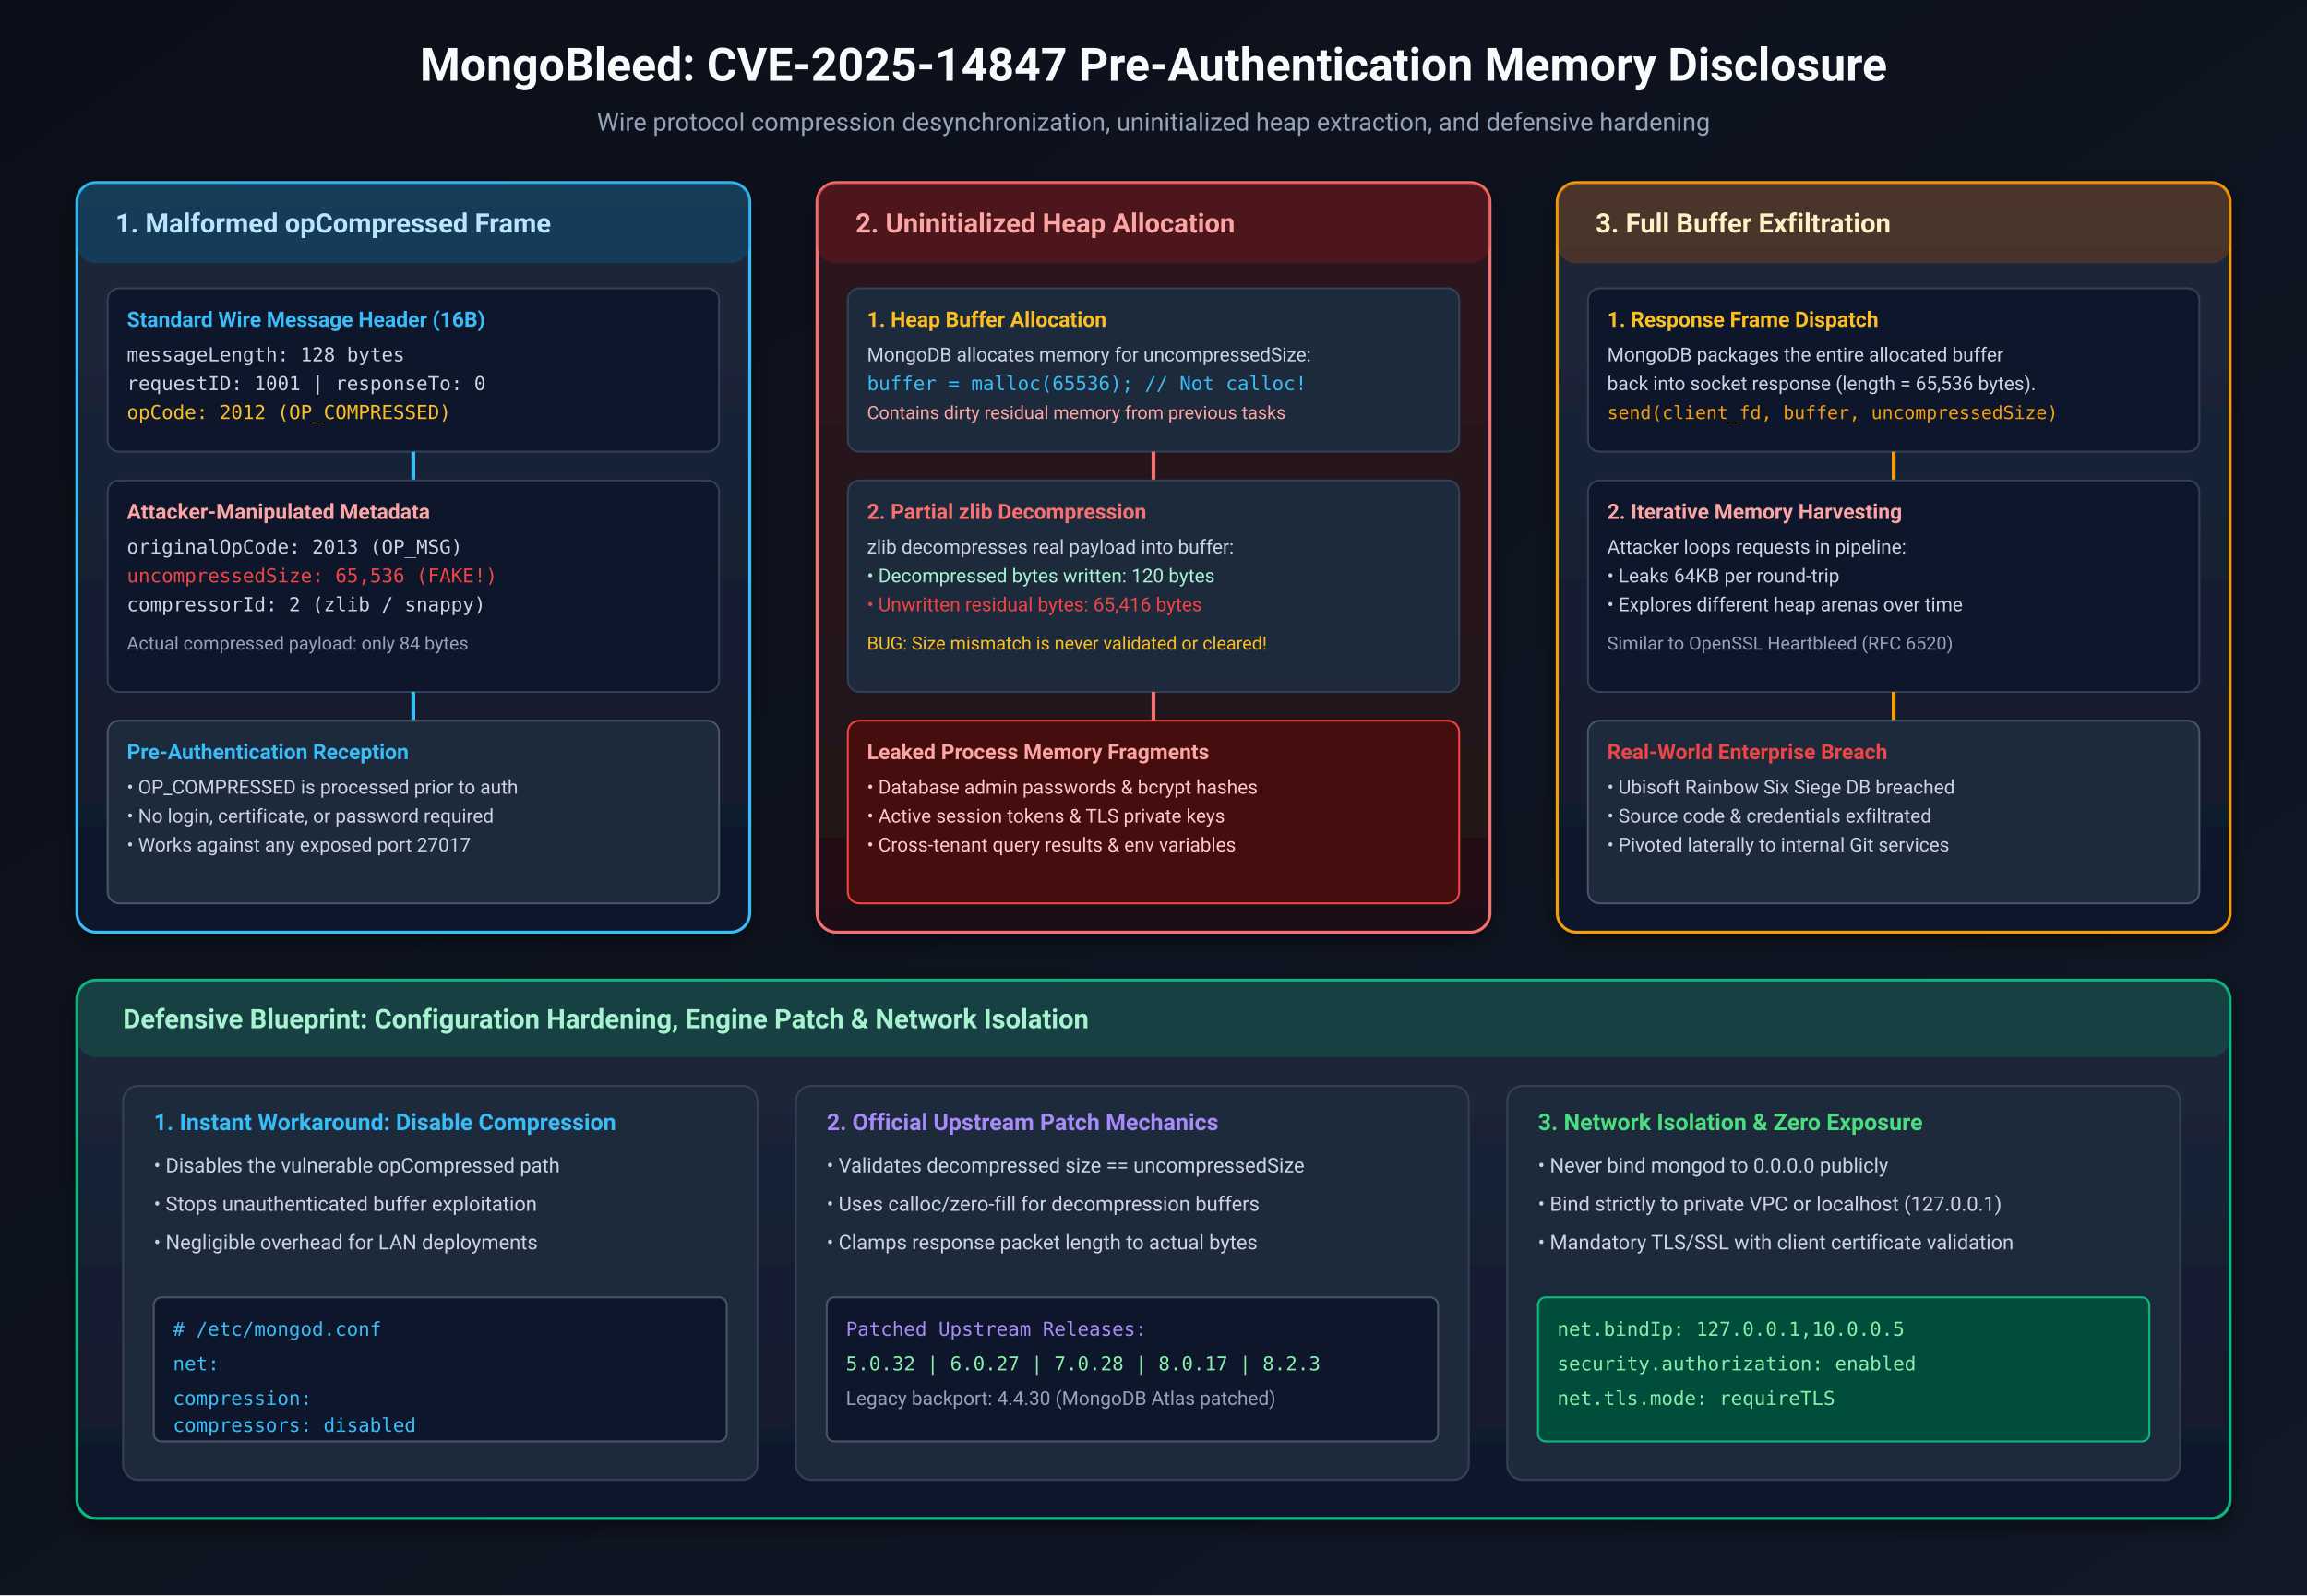
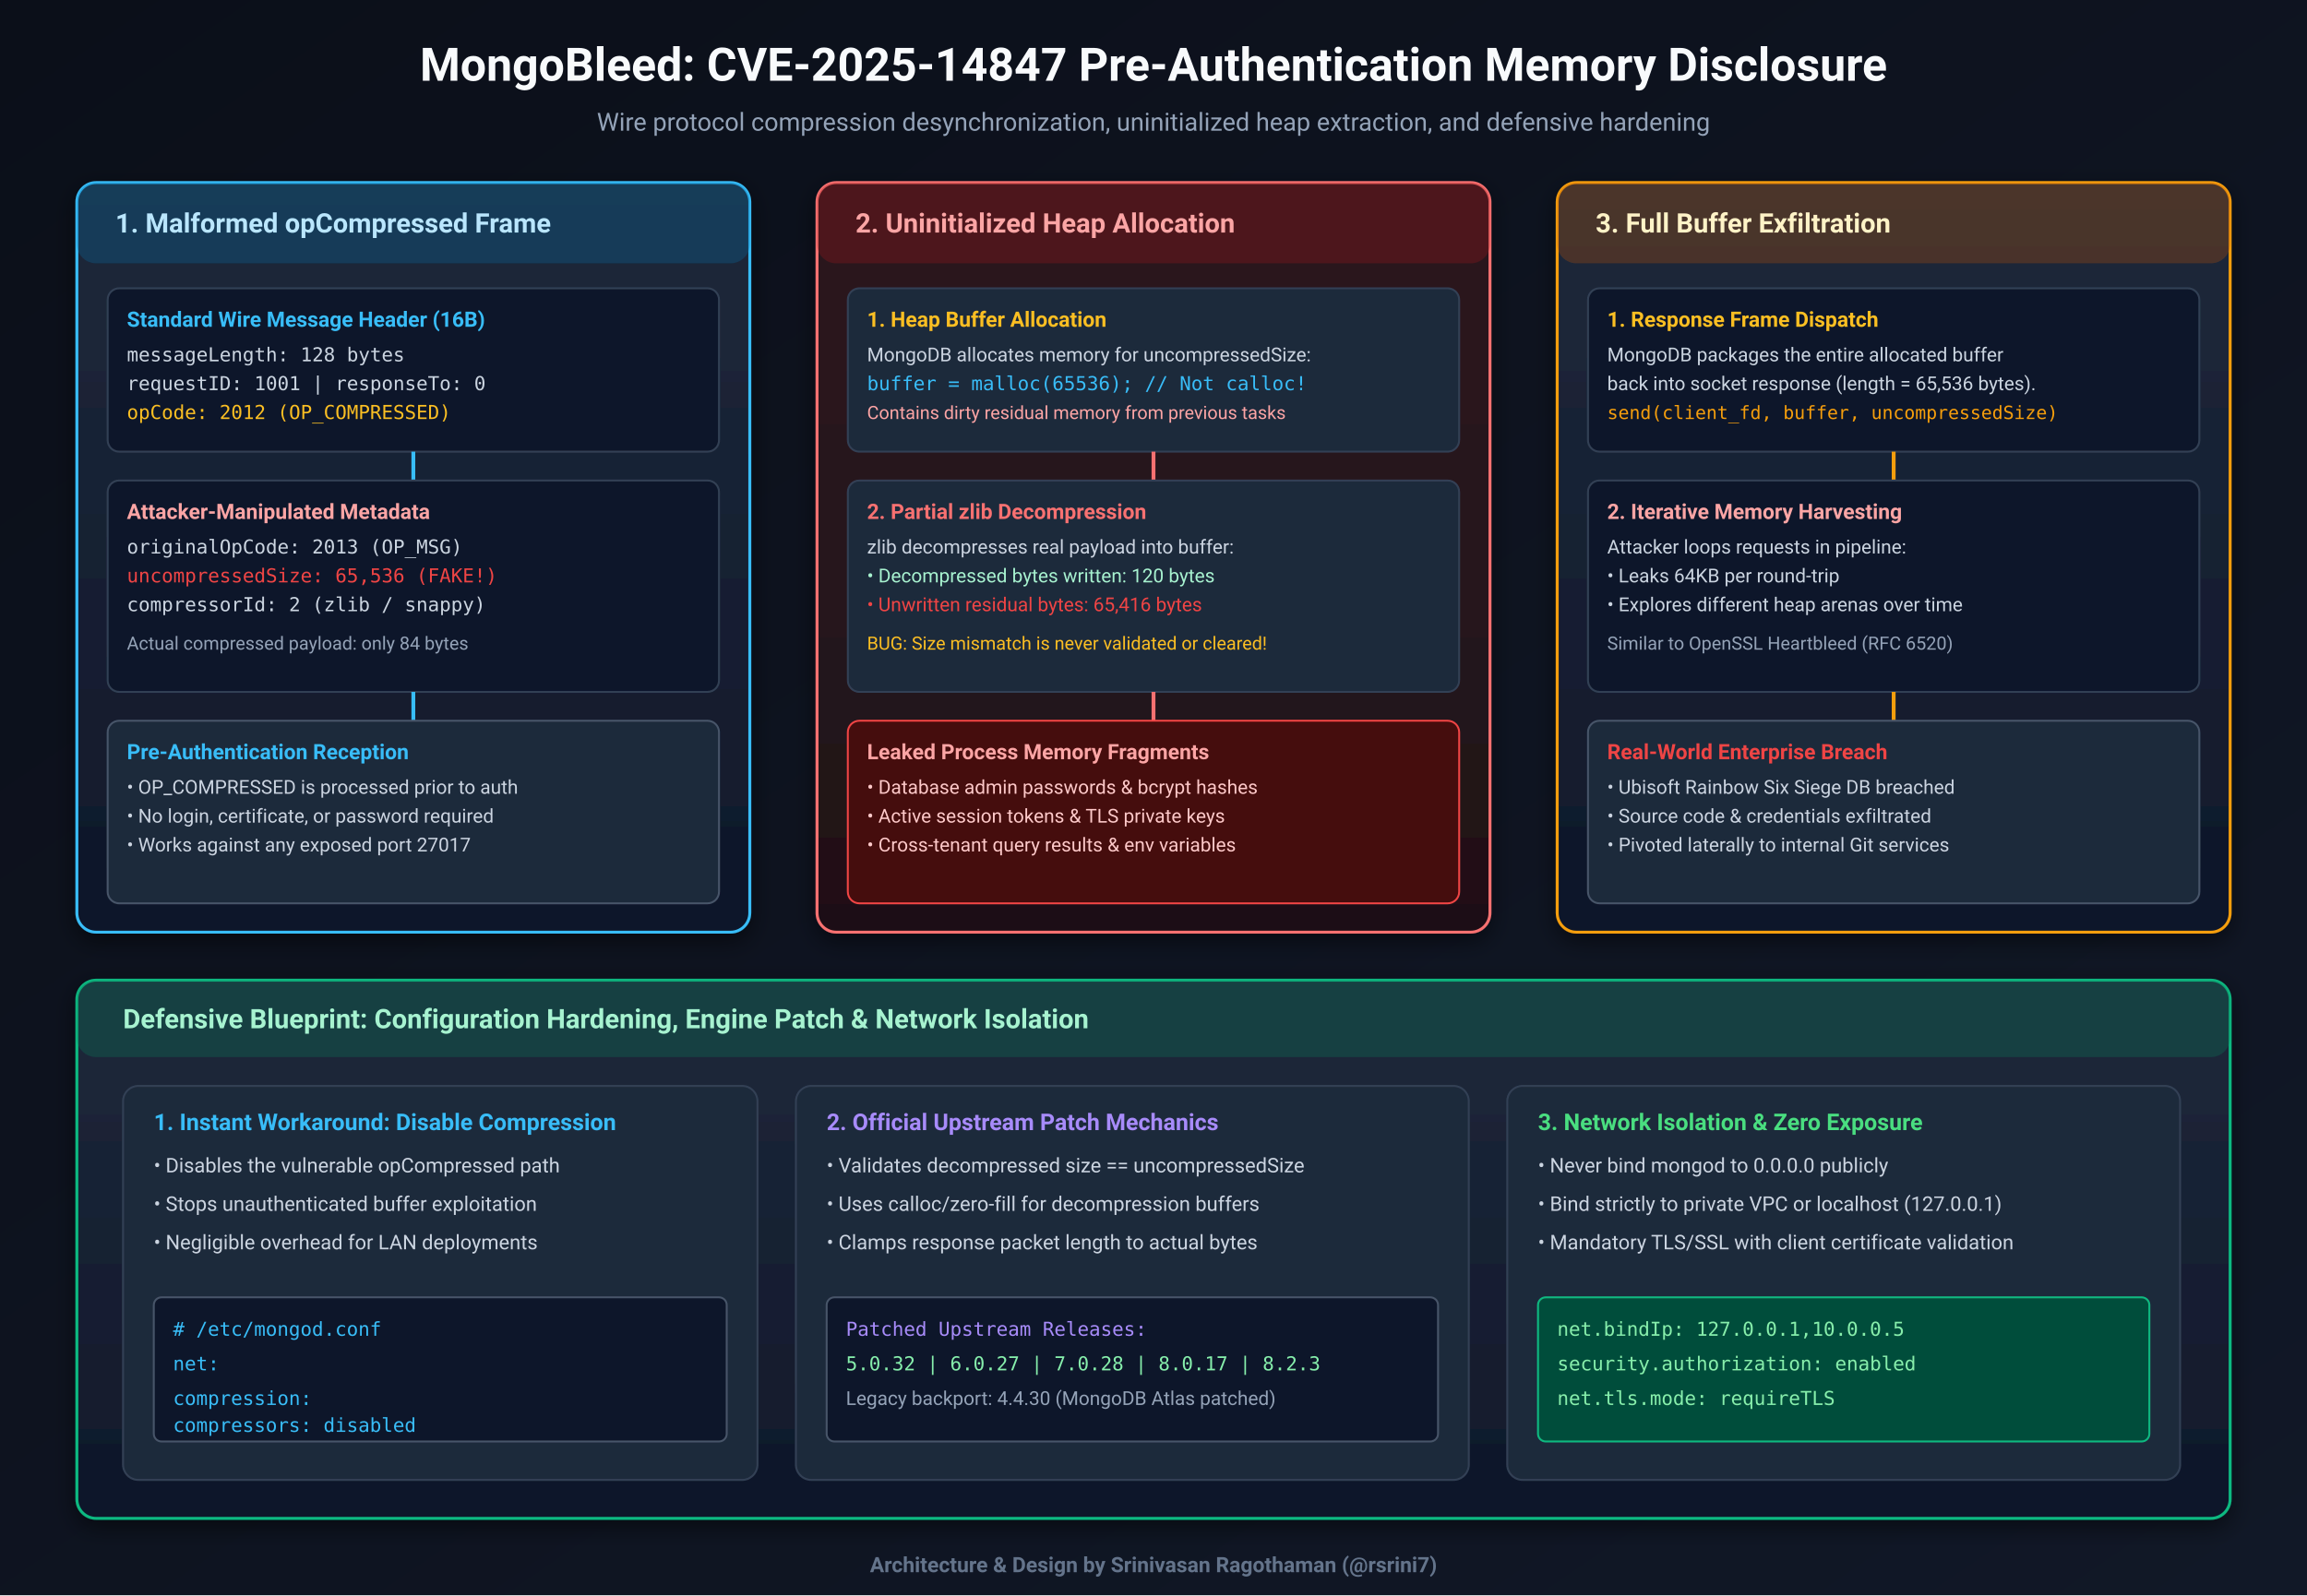
<svg xmlns="http://www.w3.org/2000/svg" viewBox="0 0 1200 830" width="100%" height="100%">
  <defs>
    <linearGradient id="bgGrad" x1="0%" y1="0%" x2="100%" y2="100%">
      <stop offset="0%" stop-color="#0b0f19" />
      <stop offset="100%" stop-color="#111827" />
    </linearGradient>
    <linearGradient id="cardGrad" x1="0%" y1="0%" x2="0%" y2="100%">
      <stop offset="0%" stop-color="#1e293b" />
      <stop offset="100%" stop-color="#0f172a" />
    </linearGradient>
    <linearGradient id="redCard" x1="0%" y1="0%" x2="0%" y2="100%">
      <stop offset="0%" stop-color="#2d151e" />
      <stop offset="100%" stop-color="#1f1118" />
    </linearGradient>
    <linearGradient id="greenCard" x1="0%" y1="0%" x2="0%" y2="100%">
      <stop offset="0%" stop-color="#064e3b" />
      <stop offset="100%" stop-color="#022c22" />
    </linearGradient>
    <filter id="shadow" x="-5%" y="-5%" width="110%" height="110%">
      <feDropShadow dx="0" dy="4" stdDeviation="6" flood-color="#000000" flood-opacity="0.5" />
    </filter>
  </defs>
  <rect width="1200" height="830" fill="url(#bgGrad)" />
  <text x="600" y="42" text-anchor="middle" font-family="-apple-system, BlinkMacSystemFont, 'Segoe UI', Roboto, sans-serif" font-size="24" font-weight="700" fill="#f8fafc">MongoBleed: CVE-2025-14847 Pre-Authentication Memory Disclosure</text>
  <text x="600" y="68" text-anchor="middle" font-family="-apple-system, BlinkMacSystemFont, 'Segoe UI', Roboto, sans-serif" font-size="13" fill="#94a3b8">Wire protocol compression desynchronization, uninitialized heap extraction, and defensive hardening</text>
  <g transform="translate(40, 95)" filter="url(#shadow)">
    <rect width="350" height="390" rx="10" fill="url(#cardGrad)" stroke="#38bdf8" stroke-width="1.5" />
    <rect x="0" y="0" width="350" height="42" rx="10" fill="#0369a1" fill-opacity="0.3" />
    <text x="20" y="26" font-family="-apple-system, BlinkMacSystemFont, 'Segoe UI', Roboto, sans-serif" font-size="14" font-weight="700" fill="#bae6fd">1. Malformed opCompressed Frame</text>
    <rect x="16" y="55" width="318" height="85" rx="6" fill="#0f172a" stroke="#334155" stroke-width="1" />
    <text x="26" y="75" font-family="-apple-system, BlinkMacSystemFont, 'Segoe UI', Roboto, sans-serif" font-size="11" font-weight="700" fill="#38bdf8">Standard Wire Message Header (16B)</text>
    <text x="26" y="93" font-family="monospace" font-size="10" fill="#cbd5e1">messageLength: 128 bytes</text>
    <text x="26" y="108" font-family="monospace" font-size="10" fill="#cbd5e1">requestID: 1001 | responseTo: 0</text>
    <text x="26" y="123" font-family="monospace" font-size="10" fill="#fbbf24">opCode: 2012 (OP_COMPRESSED)</text>
    <path d="M 175 140 L 175 155" stroke="#38bdf8" stroke-width="2" />
    <rect x="16" y="155" width="318" height="110" rx="6" fill="#0f172a" stroke="#334155" stroke-width="1" />
    <text x="26" y="175" font-family="-apple-system, BlinkMacSystemFont, 'Segoe UI', Roboto, sans-serif" font-size="11" font-weight="700" fill="#fca5a5">Attacker-Manipulated Metadata</text>
    <text x="26" y="193" font-family="monospace" font-size="10" fill="#cbd5e1">originalOpCode: 2013 (OP_MSG)</text>
    <text x="26" y="208" font-family="monospace" font-size="10" fill="#ef4444">uncompressedSize: 65,536 (FAKE!)</text>
    <text x="26" y="223" font-family="monospace" font-size="10" fill="#cbd5e1">compressorId: 2 (zlib / snappy)</text>
    <text x="26" y="243" font-family="-apple-system, BlinkMacSystemFont, 'Segoe UI', Roboto, sans-serif" font-size="9.5" fill="#94a3b8">Actual compressed payload: only 84 bytes</text>
    <path d="M 175 265 L 175 280" stroke="#38bdf8" stroke-width="2" />
    <rect x="16" y="280" width="318" height="95" rx="6" fill="#1e293b" stroke="#475569" stroke-width="1" />
    <text x="26" y="300" font-family="-apple-system, BlinkMacSystemFont, 'Segoe UI', Roboto, sans-serif" font-size="11" font-weight="700" fill="#38bdf8">Pre-Authentication Reception</text>
    <text x="26" y="318" font-family="-apple-system, BlinkMacSystemFont, 'Segoe UI', Roboto, sans-serif" font-size="10" fill="#cbd5e1">• OP_COMPRESSED is processed prior to auth</text>
    <text x="26" y="333" font-family="-apple-system, BlinkMacSystemFont, 'Segoe UI', Roboto, sans-serif" font-size="10" fill="#cbd5e1">• No login, certificate, or password required</text>
    <text x="26" y="348" font-family="-apple-system, BlinkMacSystemFont, 'Segoe UI', Roboto, sans-serif" font-size="10" fill="#cbd5e1">• Works against any exposed port 27017</text>
  </g>
  <g transform="translate(425, 95)" filter="url(#shadow)">
    <rect width="350" height="390" rx="10" fill="url(#redCard)" stroke="#f87171" stroke-width="1.5" />
    <rect x="0" y="0" width="350" height="42" rx="10" fill="#991b1b" fill-opacity="0.3" />
    <text x="20" y="26" font-family="-apple-system, BlinkMacSystemFont, 'Segoe UI', Roboto, sans-serif" font-size="14" font-weight="700" fill="#fca5a5">2. Uninitialized Heap Allocation</text>
    <rect x="16" y="55" width="318" height="85" rx="6" fill="#1e293b" stroke="#334155" stroke-width="1" />
    <text x="26" y="75" font-family="-apple-system, BlinkMacSystemFont, 'Segoe UI', Roboto, sans-serif" font-size="11" font-weight="700" fill="#fbbf24">1. Heap Buffer Allocation</text>
    <text x="26" y="93" font-family="-apple-system, BlinkMacSystemFont, 'Segoe UI', Roboto, sans-serif" font-size="10" fill="#cbd5e1">MongoDB allocates memory for uncompressedSize:</text>
    <text x="26" y="108" font-family="monospace" font-size="10" fill="#38bdf8">buffer = malloc(65536); // Not calloc!</text>
    <text x="26" y="123" font-family="-apple-system, BlinkMacSystemFont, 'Segoe UI', Roboto, sans-serif" font-size="9.5" fill="#fca5a5">Contains dirty residual memory from previous tasks</text>
    <path d="M 175 140 L 175 155" stroke="#f87171" stroke-width="2" />
    <rect x="16" y="155" width="318" height="110" rx="6" fill="#1e293b" stroke="#334155" stroke-width="1" />
    <text x="26" y="175" font-family="-apple-system, BlinkMacSystemFont, 'Segoe UI', Roboto, sans-serif" font-size="11" font-weight="700" fill="#f87171">2. Partial zlib Decompression</text>
    <text x="26" y="193" font-family="-apple-system, BlinkMacSystemFont, 'Segoe UI', Roboto, sans-serif" font-size="10" fill="#cbd5e1">zlib decompresses real payload into buffer:</text>
    <text x="26" y="208" font-family="-apple-system, BlinkMacSystemFont, 'Segoe UI', Roboto, sans-serif" font-size="10" fill="#a7f3d0">• Decompressed bytes written: 120 bytes</text>
    <text x="26" y="223" font-family="-apple-system, BlinkMacSystemFont, 'Segoe UI', Roboto, sans-serif" font-size="10" fill="#ef4444">• Unwritten residual bytes: 65,416 bytes</text>
    <text x="26" y="243" font-family="-apple-system, BlinkMacSystemFont, 'Segoe UI', Roboto, sans-serif" font-size="9.5" fill="#fbbf24">BUG: Size mismatch is never validated or cleared!</text>
    <path d="M 175 265 L 175 280" stroke="#f87171" stroke-width="2" />
    <rect x="16" y="280" width="318" height="95" rx="6" fill="#450a0a" stroke="#ef4444" stroke-width="1" />
    <text x="26" y="300" font-family="-apple-system, BlinkMacSystemFont, 'Segoe UI', Roboto, sans-serif" font-size="11" font-weight="700" fill="#fca5a5">Leaked Process Memory Fragments</text>
    <text x="26" y="318" font-family="-apple-system, BlinkMacSystemFont, 'Segoe UI', Roboto, sans-serif" font-size="10" fill="#fecaca">• Database admin passwords &amp; bcrypt hashes</text>
    <text x="26" y="333" font-family="-apple-system, BlinkMacSystemFont, 'Segoe UI', Roboto, sans-serif" font-size="10" fill="#fecaca">• Active session tokens &amp; TLS private keys</text>
    <text x="26" y="348" font-family="-apple-system, BlinkMacSystemFont, 'Segoe UI', Roboto, sans-serif" font-size="10" fill="#fecaca">• Cross-tenant query results &amp; env variables</text>
  </g>
  <g transform="translate(810, 95)" filter="url(#shadow)">
    <rect width="350" height="390" rx="10" fill="url(#cardGrad)" stroke="#f59e0b" stroke-width="1.5" />
    <rect x="0" y="0" width="350" height="42" rx="10" fill="#b45309" fill-opacity="0.3" />
    <text x="20" y="26" font-family="-apple-system, BlinkMacSystemFont, 'Segoe UI', Roboto, sans-serif" font-size="14" font-weight="700" fill="#fef3c7">3. Full Buffer Exfiltration</text>
    <rect x="16" y="55" width="318" height="85" rx="6" fill="#0f172a" stroke="#334155" stroke-width="1" />
    <text x="26" y="75" font-family="-apple-system, BlinkMacSystemFont, 'Segoe UI', Roboto, sans-serif" font-size="11" font-weight="700" fill="#fbbf24">1. Response Frame Dispatch</text>
    <text x="26" y="93" font-family="-apple-system, BlinkMacSystemFont, 'Segoe UI', Roboto, sans-serif" font-size="10" fill="#cbd5e1">MongoDB packages the entire allocated buffer</text>
    <text x="26" y="108" font-family="-apple-system, BlinkMacSystemFont, 'Segoe UI', Roboto, sans-serif" font-size="10" fill="#cbd5e1">back into socket response (length = 65,536 bytes).</text>
    <text x="26" y="123" font-family="monospace" font-size="9.5" fill="#f59e0b">send(client_fd, buffer, uncompressedSize)</text>
    <path d="M 175 140 L 175 155" stroke="#f59e0b" stroke-width="2" />
    <rect x="16" y="155" width="318" height="110" rx="6" fill="#0f172a" stroke="#334155" stroke-width="1" />
    <text x="26" y="175" font-family="-apple-system, BlinkMacSystemFont, 'Segoe UI', Roboto, sans-serif" font-size="11" font-weight="700" fill="#fca5a5">2. Iterative Memory Harvesting</text>
    <text x="26" y="193" font-family="-apple-system, BlinkMacSystemFont, 'Segoe UI', Roboto, sans-serif" font-size="10" fill="#cbd5e1">Attacker loops requests in pipeline:</text>
    <text x="26" y="208" font-family="-apple-system, BlinkMacSystemFont, 'Segoe UI', Roboto, sans-serif" font-size="10" fill="#cbd5e1">• Leaks 64KB per round-trip</text>
    <text x="26" y="223" font-family="-apple-system, BlinkMacSystemFont, 'Segoe UI', Roboto, sans-serif" font-size="10" fill="#cbd5e1">• Explores different heap arenas over time</text>
    <text x="26" y="243" font-family="-apple-system, BlinkMacSystemFont, 'Segoe UI', Roboto, sans-serif" font-size="9.5" fill="#94a3b8">Similar to OpenSSL Heartbleed (RFC 6520)</text>
    <path d="M 175 265 L 175 280" stroke="#f59e0b" stroke-width="2" />
    <rect x="16" y="280" width="318" height="95" rx="6" fill="#1e293b" stroke="#475569" stroke-width="1" />
    <text x="26" y="300" font-family="-apple-system, BlinkMacSystemFont, 'Segoe UI', Roboto, sans-serif" font-size="11" font-weight="700" fill="#ef4444">Real-World Enterprise Breach</text>
    <text x="26" y="318" font-family="-apple-system, BlinkMacSystemFont, 'Segoe UI', Roboto, sans-serif" font-size="10" fill="#cbd5e1">• Ubisoft Rainbow Six Siege DB breached</text>
    <text x="26" y="333" font-family="-apple-system, BlinkMacSystemFont, 'Segoe UI', Roboto, sans-serif" font-size="10" fill="#cbd5e1">• Source code &amp; credentials exfiltrated</text>
    <text x="26" y="348" font-family="-apple-system, BlinkMacSystemFont, 'Segoe UI', Roboto, sans-serif" font-size="10" fill="#cbd5e1">• Pivoted laterally to internal Git services</text>
  </g>
  <g transform="translate(40, 510)" filter="url(#shadow)">
    <rect width="1120" height="280" rx="10" fill="url(#cardGrad)" stroke="#10b981" stroke-width="1.5" />
    <rect x="0" y="0" width="1120" height="40" rx="10" fill="#047857" fill-opacity="0.3" />
    <text x="24" y="25" font-family="-apple-system, BlinkMacSystemFont, 'Segoe UI', Roboto, sans-serif" font-size="14" font-weight="700" fill="#a7f3d0">Defensive Blueprint: Configuration Hardening, Engine Patch &amp; Network Isolation</text>
    <rect x="24" y="55" width="330" height="205" rx="8" fill="#1e293b" stroke="#334155" stroke-width="1" />
    <text x="40" y="78" font-family="-apple-system, BlinkMacSystemFont, 'Segoe UI', Roboto, sans-serif" font-size="12" font-weight="700" fill="#38bdf8">1. Instant Workaround: Disable Compression</text>
    <text x="40" y="100" font-family="-apple-system, BlinkMacSystemFont, 'Segoe UI', Roboto, sans-serif" font-size="10.5" fill="#cbd5e1">• Disables the vulnerable opCompressed path</text>
    <text x="40" y="120" font-family="-apple-system, BlinkMacSystemFont, 'Segoe UI', Roboto, sans-serif" font-size="10.5" fill="#cbd5e1">• Stops unauthenticated buffer exploitation</text>
    <text x="40" y="140" font-family="-apple-system, BlinkMacSystemFont, 'Segoe UI', Roboto, sans-serif" font-size="10.5" fill="#cbd5e1">• Negligible overhead for LAN deployments</text>
    <rect x="40" y="165" width="298" height="75" rx="4" fill="#0f172a" stroke="#475569" stroke-width="1" />
    <text x="50" y="185" font-family="monospace" font-size="10" fill="#38bdf8"># /etc/mongod.conf</text>
    <text x="50" y="203" font-family="monospace" font-size="10" fill="#38bdf8">net:</text>
    <text x="50" y="221" font-family="monospace" font-size="10" fill="#38bdf8">  compression:</text>
    <text x="50" y="235" font-family="monospace" font-size="10" fill="#38bdf8">    compressors: disabled</text>
    <rect x="374" y="55" width="350" height="205" rx="8" fill="#1e293b" stroke="#334155" stroke-width="1" />
    <text x="390" y="78" font-family="-apple-system, BlinkMacSystemFont, 'Segoe UI', Roboto, sans-serif" font-size="12" font-weight="700" fill="#a78bfa">2. Official Upstream Patch Mechanics</text>
    <text x="390" y="100" font-family="-apple-system, BlinkMacSystemFont, 'Segoe UI', Roboto, sans-serif" font-size="10.5" fill="#cbd5e1">• Validates decompressed size == uncompressedSize</text>
    <text x="390" y="120" font-family="-apple-system, BlinkMacSystemFont, 'Segoe UI', Roboto, sans-serif" font-size="10.5" fill="#cbd5e1">• Uses calloc/zero-fill for decompression buffers</text>
    <text x="390" y="140" font-family="-apple-system, BlinkMacSystemFont, 'Segoe UI', Roboto, sans-serif" font-size="10.5" fill="#cbd5e1">• Clamps response packet length to actual bytes</text>
    <rect x="390" y="165" width="318" height="75" rx="4" fill="#0f172a" stroke="#475569" stroke-width="1" />
    <text x="400" y="185" font-family="monospace" font-size="10" fill="#a78bfa">Patched Upstream Releases:</text>
    <text x="400" y="203" font-family="monospace" font-size="10" fill="#86efac">5.0.32 | 6.0.27 | 7.0.28 | 8.0.17 | 8.2.3</text>
    <text x="400" y="221" font-family="-apple-system, BlinkMacSystemFont, 'Segoe UI', Roboto, sans-serif" font-size="10" fill="#94a3b8">Legacy backport: 4.4.30 (MongoDB Atlas patched)</text>
    <rect x="744" y="55" width="350" height="205" rx="8" fill="#1e293b" stroke="#334155" stroke-width="1" />
    <text x="760" y="78" font-family="-apple-system, BlinkMacSystemFont, 'Segoe UI', Roboto, sans-serif" font-size="12" font-weight="700" fill="#4ade80">3. Network Isolation &amp; Zero Exposure</text>
    <text x="760" y="100" font-family="-apple-system, BlinkMacSystemFont, 'Segoe UI', Roboto, sans-serif" font-size="10.5" fill="#cbd5e1">• Never bind mongod to 0.0.0.0 publicly</text>
    <text x="760" y="120" font-family="-apple-system, BlinkMacSystemFont, 'Segoe UI', Roboto, sans-serif" font-size="10.5" fill="#cbd5e1">• Bind strictly to private VPC or localhost (127.0.0.1)</text>
    <text x="760" y="140" font-family="-apple-system, BlinkMacSystemFont, 'Segoe UI', Roboto, sans-serif" font-size="10.5" fill="#cbd5e1">• Mandatory TLS/SSL with client certificate validation</text>
    <rect x="760" y="165" width="318" height="75" rx="4" fill="#064e3b" stroke="#10b981" stroke-width="1" />
    <text x="770" y="185" font-family="monospace" font-size="10" fill="#86efac">net.bindIp: 127.0.0.1,10.0.0.5</text>
    <text x="770" y="203" font-family="monospace" font-size="10" fill="#86efac">security.authorization: enabled</text>
    <text x="770" y="221" font-family="monospace" font-size="10" fill="#86efac">net.tls.mode: requireTLS</text>
  </g>
+   <text x="600" y="818" font-family="-apple-system, BlinkMacSystemFont, 'Segoe UI', Roboto, sans-serif" font-size="11" font-weight="600" fill="#64748b" text-anchor="middle">Architecture &amp; Design by Srinivasan Ragothaman (@rsrini7)</text>
</svg>
